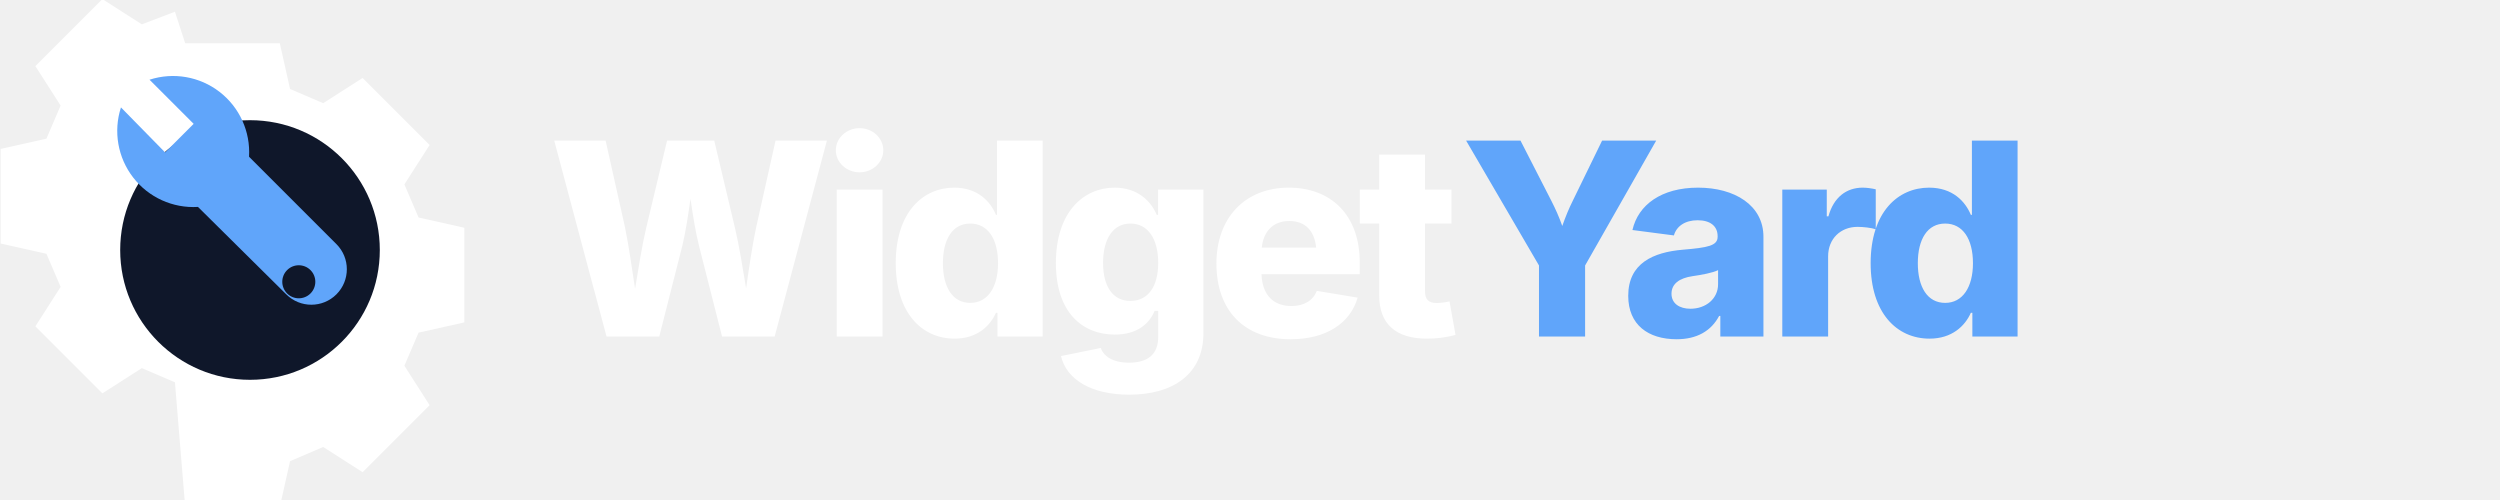
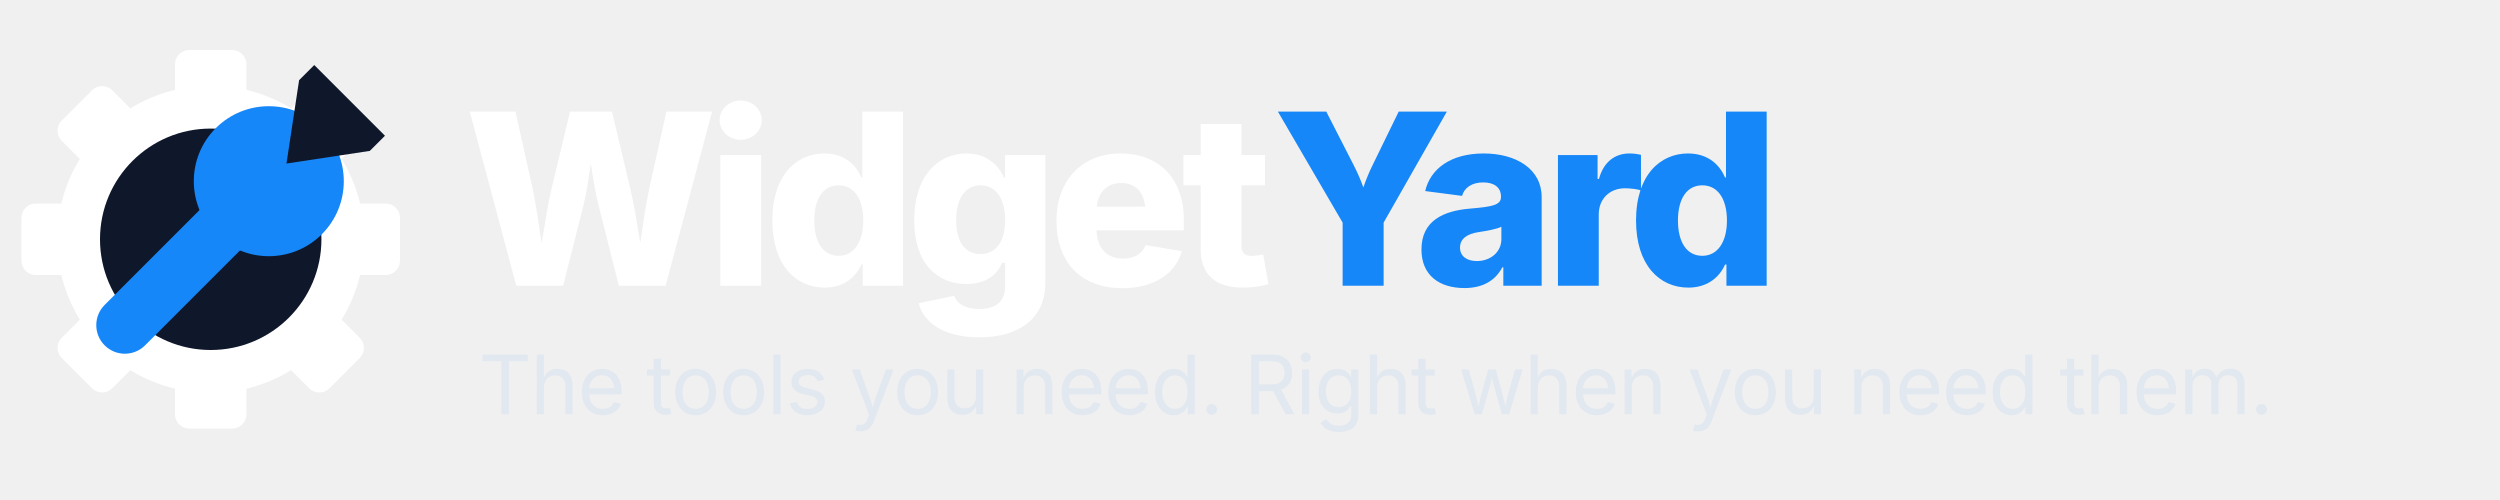
- <svg xmlns="http://www.w3.org/2000/svg" viewBox="0 0 260 52" role="img" aria-labelledby="title">
-   <g transform="translate(2 2)">
-     <path fill="#fff" d="M18 0h12l1.3 5.8 4.2 1.8 5-3.2 8.5 8.5-3.2 5 1.8 4.2 5.8 1.3v12l-5.8 1.3-1.8 4.2 3.2 5-8.5 8.5-5-3.2-4.2 1.8-1.3 5.8H18L16.7 43l-4.2-1.8-5 3.2L-1 35.9l3.2-5-1.8-4.2-5.8-1.3v-12l5.8-1.3 1.8-4.2-3.2-5L7.5-5.6l5 3.2L16.7-4z" transform="translate(2.5 2.5) scale(.82)" />
-     <circle cx="24" cy="24" r="13.5" fill="#0F172A" />
-     <path fill="#60A5FA" d="M16.2 11.3a8.8 8.8 0 0 0 8.9 11.5l10.2 10.1a4.1 4.1 0 1 0 5.8-5.8L31 17a8.8 8.8 0 0 0-11.5-8.9l5.1 5.1-3.3 3.3-5.1-5.2Zm21.9 18.8a1.9 1.9 0 1 1-2.7 2.7 1.9 1.9 0 0 1 2.7-2.7Z" transform="translate(-4 -1) scale(.9)" />
+ <svg xmlns="http://www.w3.org/2000/svg" viewBox="0 0 700 140" role="img" aria-labelledby="title desc">
+   <defs>
+     <rect id="tooth" x="45" y="2" width="20" height="31" rx="4" />
+   </defs>
+   <g transform="translate(4 12)">
+     <g fill="#fff">
+       <circle cx="55" cy="55" r="43" />
+       <use href="#tooth" />
+       <use href="#tooth" transform="rotate(45 55 55)" />
+       <use href="#tooth" transform="rotate(90 55 55)" />
+       <use href="#tooth" transform="rotate(135 55 55)" />
+       <use href="#tooth" transform="rotate(180 55 55)" />
+       <use href="#tooth" transform="rotate(225 55 55)" />
+       <use href="#tooth" transform="rotate(270 55 55)" />
+       <use href="#tooth" transform="rotate(315 55 55)" />
+     </g>
+     <circle cx="55" cy="55" r="31" fill="#0F172A" />
+     <g transform="rotate(45 55 55)">
+       <circle cx="55" cy="32" r="21" fill="#1687F8" />
+       <rect x="47" y="31" width="16" height="66" rx="8" fill="#1687F8" />
+       <path d="M41 6 55 25 69 6V0H41Z" fill="#0F172A" />
+     </g>
  </g>
-   <text x="57" y="35" fill="#fff" font-family="Inter,Arial,Helvetica,sans-serif" font-size="28" font-weight="800" letter-spacing="-1.2">Widget<tspan fill="#60A5FA">Yard</tspan>
+   <text x="130" y="80" fill="#fff" font-family="Inter,Poppins,Arial,Helvetica,sans-serif" font-size="67" font-weight="800" letter-spacing="-3">Widget<tspan fill="#1687F8">Yard</tspan>
  </text>
+   <text x="134" y="116" fill="#E2E8F0" font-family="Inter,Poppins,Arial,Helvetica,sans-serif" font-size="23" font-weight="400" letter-spacing="-.35">The tools you need. Right when you need them.</text>
</svg>
